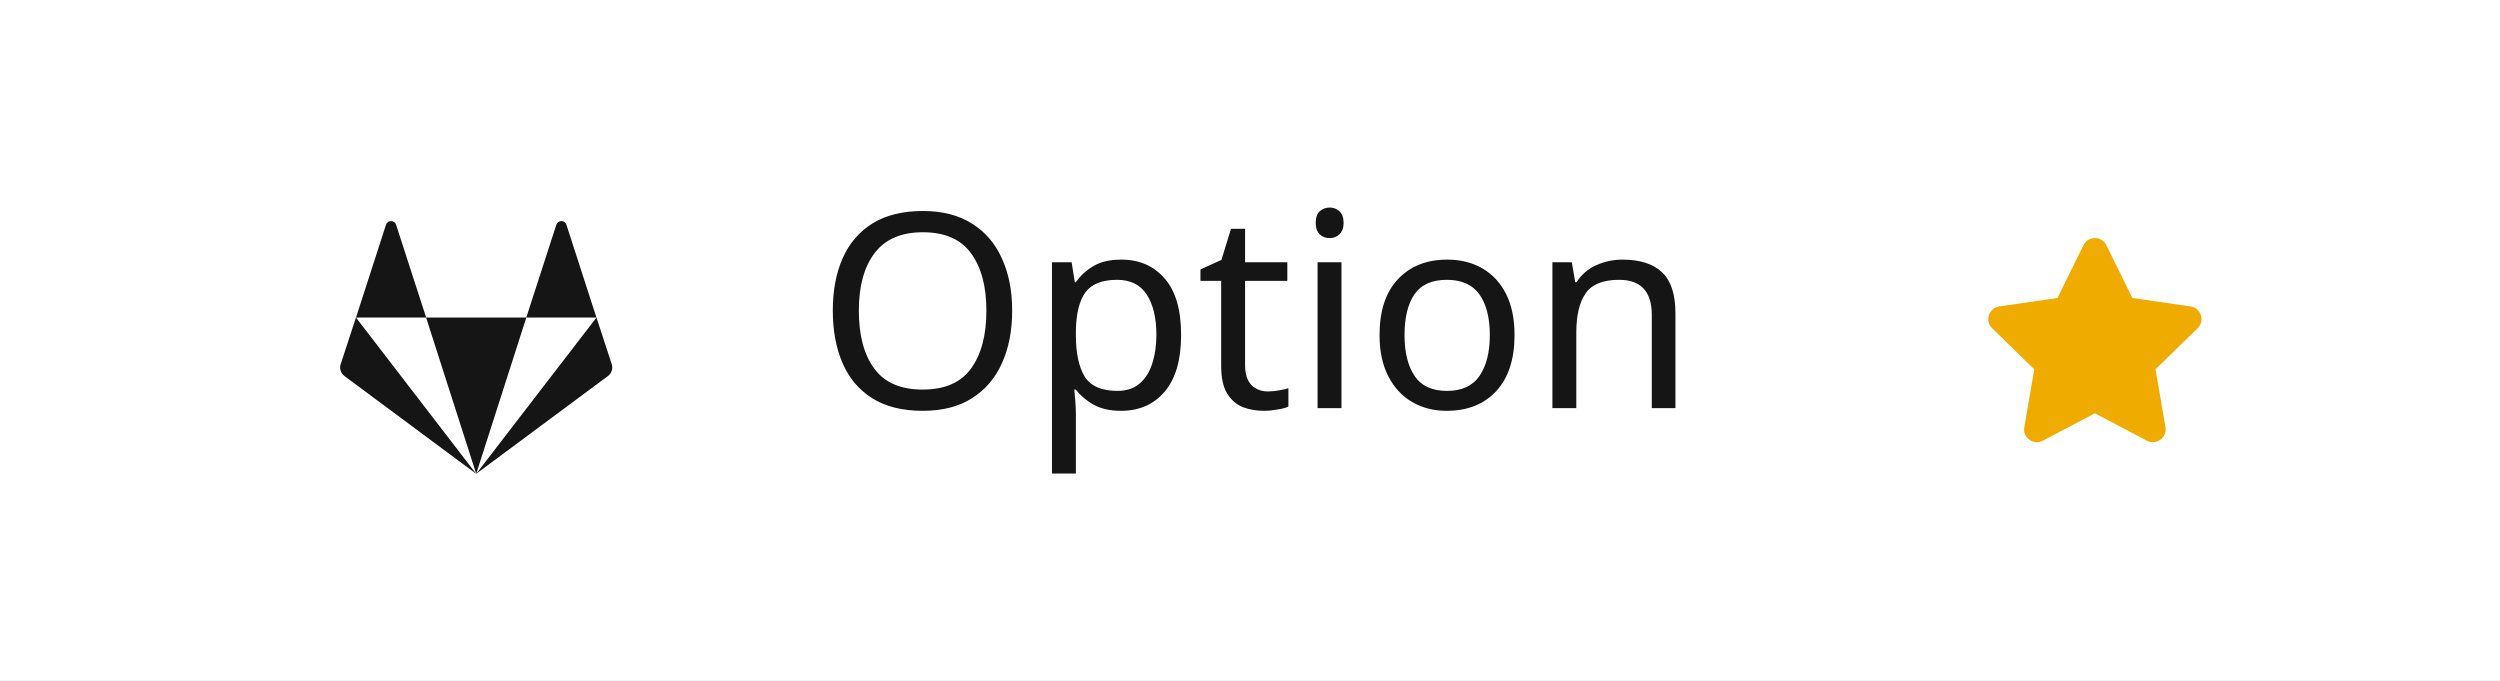
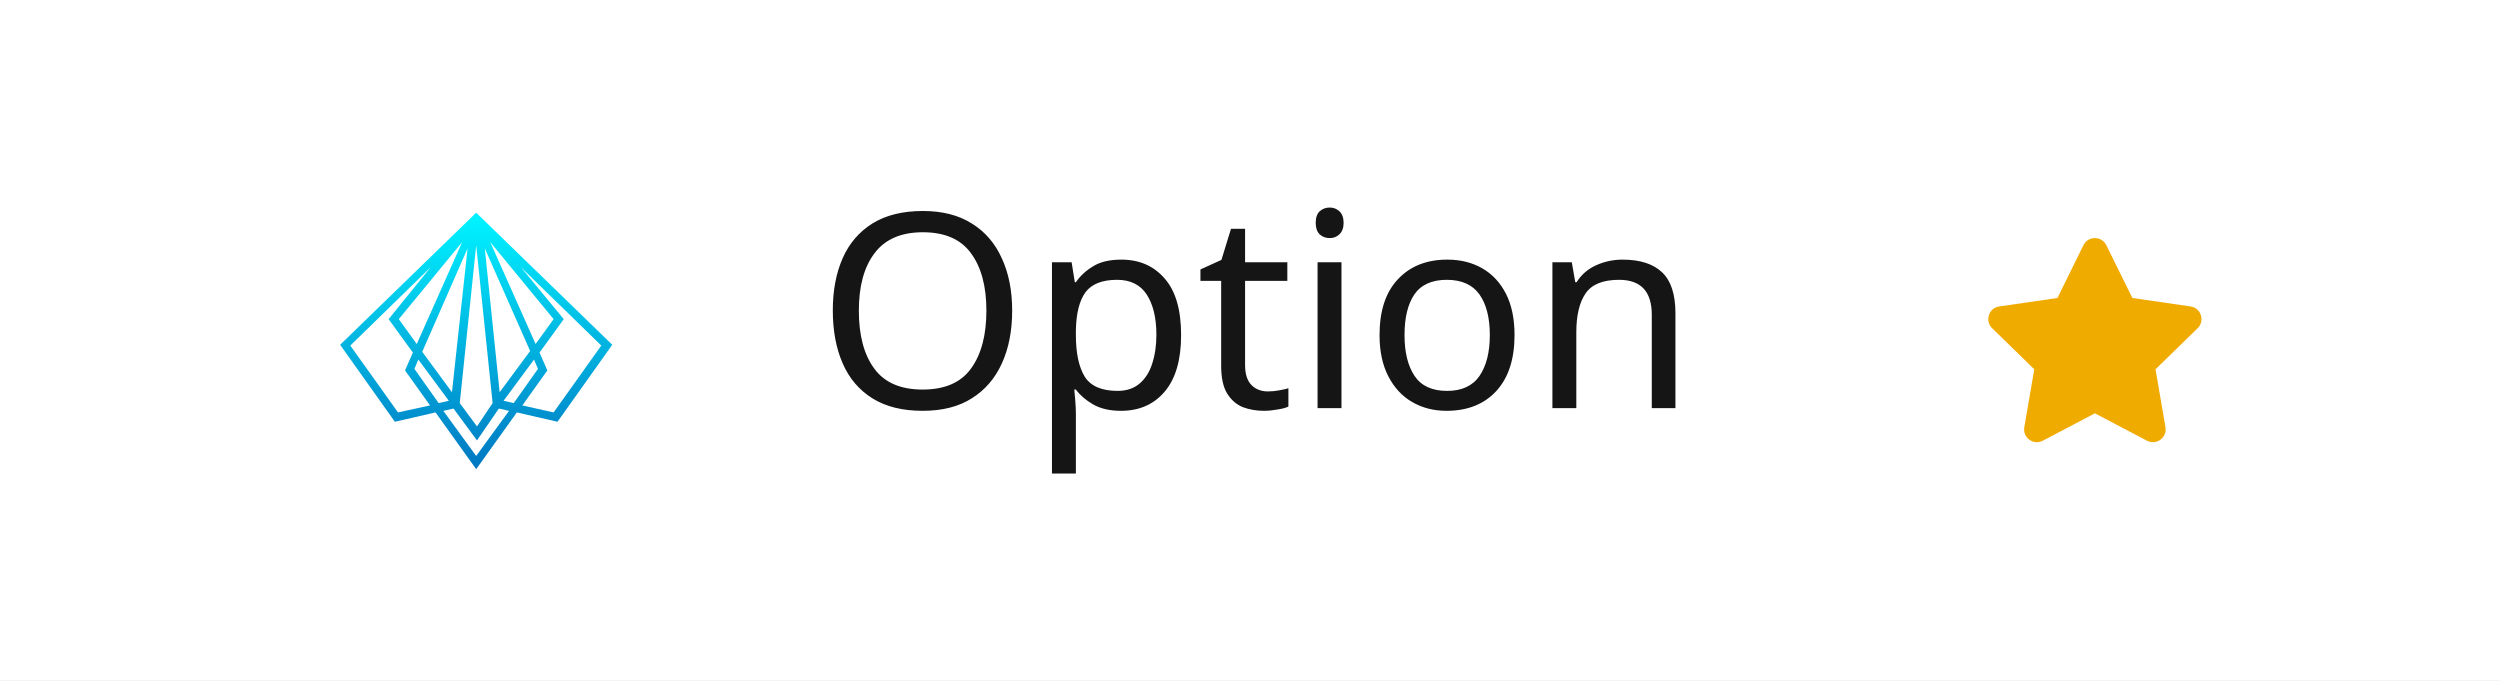
<svg xmlns="http://www.w3.org/2000/svg" width="147px" height="40px" viewBox="0 0 147 40" version="1.1">
+   <defs>
+     <linearGradient x1="49.942%" y1="3.142%" x2="49.942%" y2="100.337%" id="linearGradient-1">
+       <stop stop-color="#00F1FF" offset="0%" />
+       <stop stop-color="#0076C1" offset="100%" />
+     </linearGradient>
+   </defs>
  <g id="Application-launcher" stroke="none" stroke-width="1" fill="none" fill-rule="evenodd">
    <g id="Application-launcher-/-2.-Menu-Item-/-2.-With-icons-/-2.-With-favoriting-/-1.-Default-/-1.-Favorited">
      <rect fill="#FFFFFF" x="0" y="0" width="147" height="40" />
      <text id="✏️-Label" font-family="RedHatText-Regular, Red Hat Text" font-size="16" font-weight="normal" line-spacing="24" fill="#151515">
        <tspan x="48" y="24">Option</tspan>
      </text>
      <g id="Icons-/-Small-/-star" transform="translate(115, 8)" fill="#F0AB00">
        <path d="M5.116,17.914 L8.18,16.303 L11.243,17.914 C11.787,18.199 12.436,17.74 12.33,17.124 L11.745,13.714 L14.222,11.299 C14.667,10.866 14.421,10.109 13.807,10.02 L10.383,9.521 L8.852,6.417 C8.578,5.864 7.784,5.857 7.507,6.417 L5.977,9.521 L2.552,10.02 C1.938,10.109 1.692,10.866 2.138,11.299 L4.615,13.714 L4.029,17.124 C3.923,17.74 4.573,18.202 5.116,17.914 Z" id="star" />
      </g>
-       <g id="gitlab" transform="translate(16, 8)" fill="#151515">
-         <path d="M9.054,10.671 L12.001,19.859 L14.948,10.671 L19.07,10.671 L17.304,5.209 C17.208,4.93 16.814,4.93 16.714,5.209 L14.945,10.671 L9.058,10.671 C9.056,10.671 8.64,9.387 8.212,8.064 L8.052,7.568 C7.654,6.337 7.289,5.209 7.289,5.209 C7.192,4.93 6.798,4.93 6.698,5.209 L4.933,10.671 L9.054,10.671 Z M11.998,19.859 L4.93,10.671 L4.03,13.421 C3.948,13.671 4.039,13.949 4.251,14.109 L11.998,19.859 Z M12.001,19.859 L19.748,14.109 C19.964,13.949 20.051,13.671 19.973,13.421 L19.073,10.671 L12.001,19.859 Z" />
+       <g id="Group" transform="translate(16, 8)" fill="url(#linearGradient-1)" fill-rule="nonzero">
+         <g id="Icons-/-Social-/-Gitlab">
+           <path d="M9.609,16.25 L7.218,16.799 L4,12.273 L11.816,4.685 L12,4.502 L12.184,4.685 L20,12.273 L16.782,16.799 L14.391,16.25 L12,19.588 L9.609,16.25 Z M12,18.81 L13.931,16.159 L13.333,16.022 L12.046,17.896 L10.667,16.022 L10.069,16.159 L12,18.81 Z M12.046,17.073 L12.966,15.702 L12,6.422 L11.034,15.702 L12.046,17.073 Z M16.552,16.25 L19.356,12.319 L14.621,7.702 L17.149,10.765 L15.724,12.73 L16.184,13.782 L14.713,15.839 L16.552,16.25 Z M7.402,16.25 L9.287,15.839 L7.816,13.782 L8.276,12.73 L6.851,10.765 L9.333,7.702 L4.598,12.319 L7.402,16.25 Z M9.793,15.702 L10.391,15.565 L8.598,13.142 L8.368,13.69 L9.793,15.702 Z M14.207,15.702 L15.632,13.69 L15.402,13.142 L13.609,15.565 L14.207,15.702 Z M13.379,15.062 L15.172,12.639 L12.506,6.605 L13.379,15.062 Z M10.575,15.062 L11.494,6.605 L8.828,12.685 L10.575,15.062 Z M8.506,12.228 L11.172,6.239 L7.448,10.765 L8.506,12.228 Z M15.494,12.228 L16.552,10.765 L12.828,6.239 L15.494,12.228 Z" id="pf-shape" />
+         </g>
      </g>
    </g>
  </g>
</svg>
